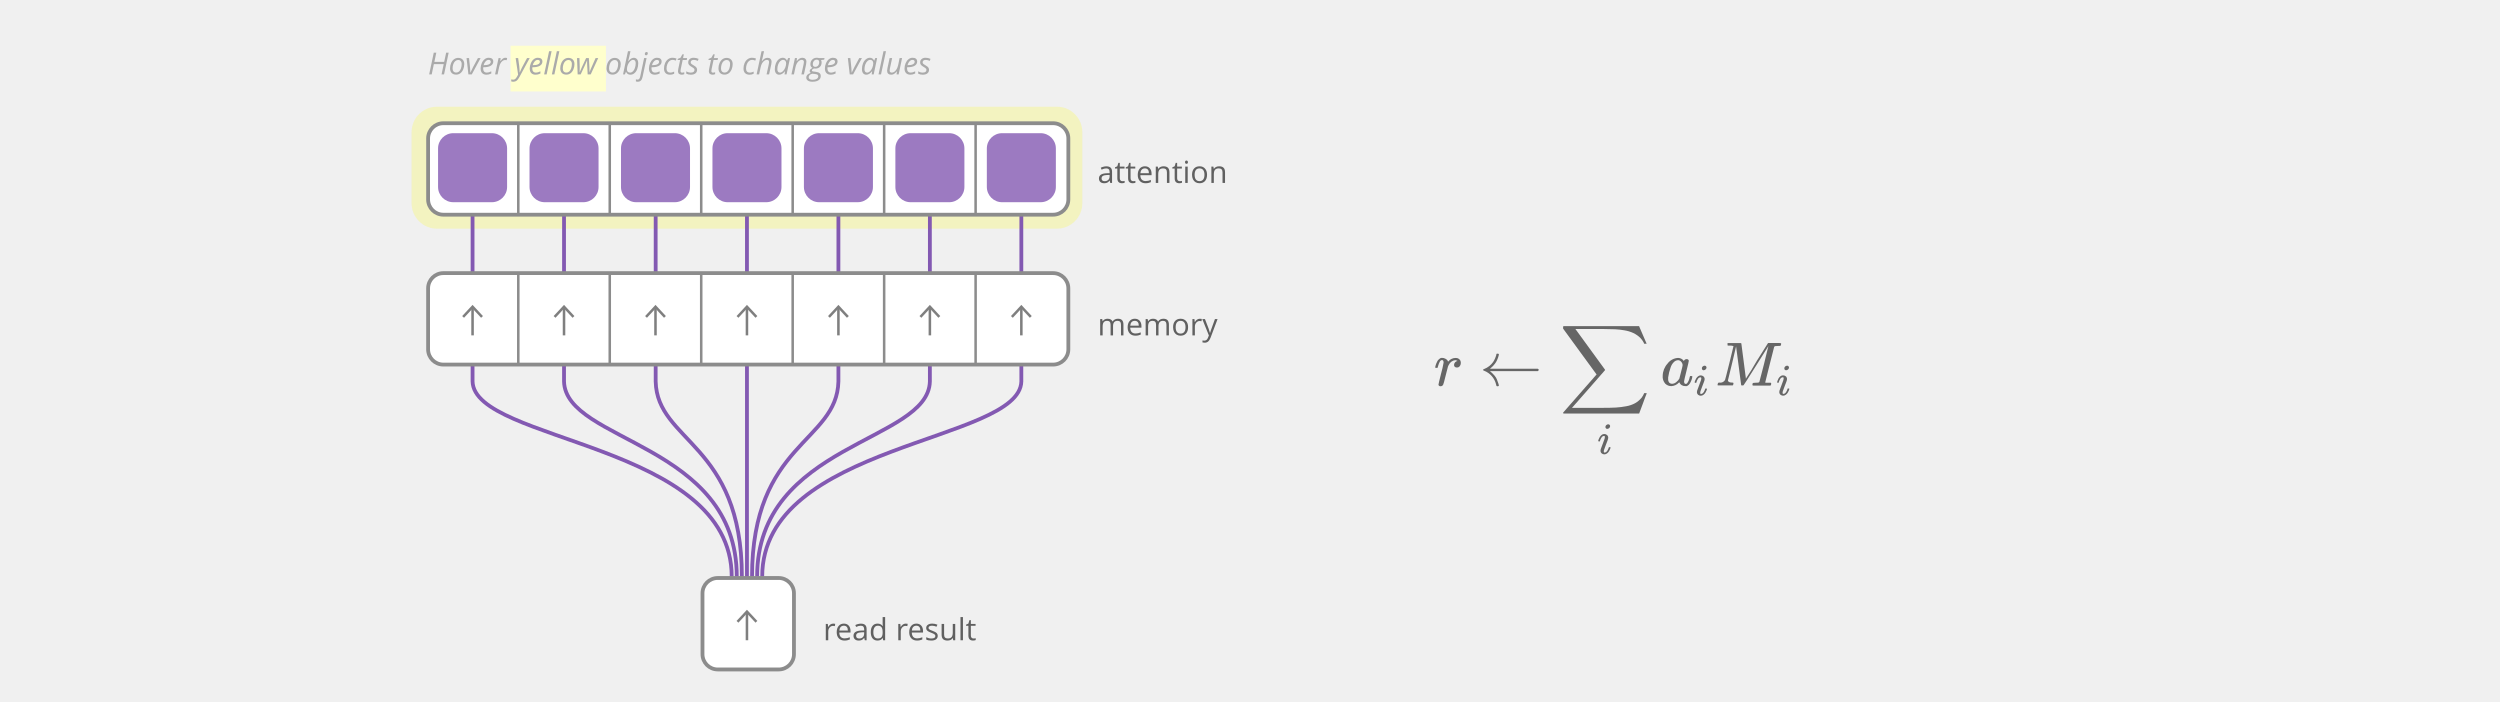
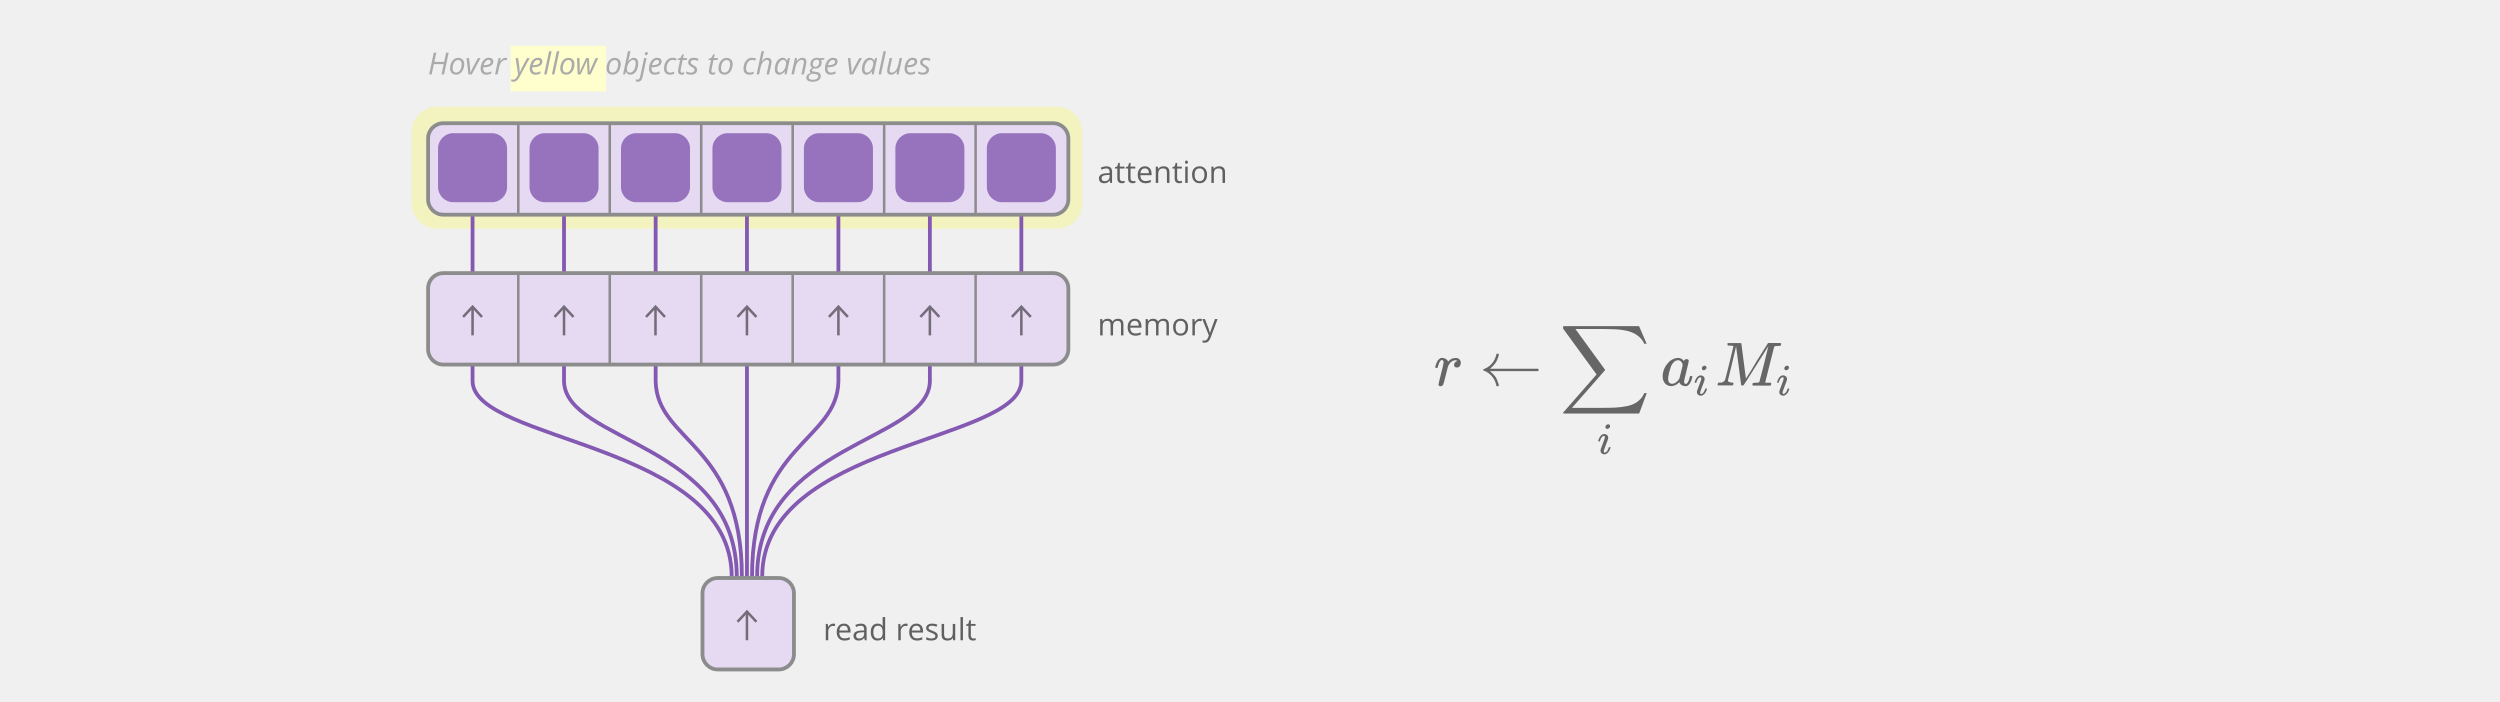
<svg xmlns="http://www.w3.org/2000/svg" xmlns:xlink="http://www.w3.org/1999/xlink" id="background" width="984" height="276" viewBox="0 0 984 276">
  <defs>
    <symbol id="array-7" data-name="array-7" viewBox="0 0 253.5 37.5">
-       <rect x="0.75" y="0.75" width="252" height="36" rx="6" ry="6" fill="#fff" stroke="#8c8c8c" stroke-miterlimit="10" stroke-width="1.5" />
+       <rect x="0.75" y="0.75" width="252" height="36" rx="6" ry="6" fill="#e5daf2" stroke="#8c8c8c" stroke-miterlimit="10" stroke-width="1.5" />
      <line x1="36.25" y1="36.75" x2="36.25" y2="0.75" fill="none" stroke="#8c8c8c" stroke-miterlimit="10" />
      <line x1="72.25" y1="36.75" x2="72.25" y2="0.75" fill="none" stroke="#8c8c8c" stroke-miterlimit="10" />
      <line x1="108.25" y1="36.75" x2="108.25" y2="0.75" fill="none" stroke="#8c8c8c" stroke-miterlimit="10" />
      <line x1="144.25" y1="36.75" x2="144.25" y2="0.75" fill="none" stroke="#8c8c8c" stroke-miterlimit="10" />
      <line x1="180.25" y1="36.75" x2="180.25" y2="0.75" fill="none" stroke="#8c8c8c" stroke-miterlimit="10" />
      <line x1="216.25" y1="36.75" x2="216.25" y2="0.75" fill="none" stroke="#8c8c8c" stroke-miterlimit="10" />
    </symbol>
    <symbol id="array-1" data-name="array-1" viewBox="0 0 37.5 37.5">
-       <rect x="0.75" y="0.75" width="36" height="36" rx="6" ry="6" fill="#fff" stroke="#8c8c8c" stroke-miterlimit="10" stroke-width="1.5" />
+       <rect x="0.75" y="0.75" width="36" height="36" rx="6" ry="6" fill="#e5daf2" stroke="#8c8c8c" stroke-miterlimit="10" stroke-width="1.5" />
    </symbol>
    <symbol id="array-vector" data-name="array-vector" viewBox="0 0 36 36">
-       <rect width="36" height="36" fill="#0080f7" opacity="0" />
+       <rect width="36" height="36" fill="#d8c2f2" opacity="0" />
      <g opacity="0.5">
        <g>
          <line x1="18" y1="24" x2="18" y2="13.08" fill="none" stroke="#000" stroke-miterlimit="10" />
          <polygon points="22.09 16.4 21.36 17.08 18 13.47 14.64 17.08 13.91 16.4 18 12 22.09 16.4" />
        </g>
      </g>
    </symbol>
    <symbol id="array-positive-value" data-name="array-positive-value" viewBox="0 0 36 36">
      <rect width="36" height="36" fill="#0080f7" opacity="0" />
      <rect x="4.42" y="4.42" width="27.17" height="27.17" rx="6" ry="6" fill="#8359b2" opacity="0.8" />
    </symbol>
  </defs>
  <g id="_Group_" data-name="&lt;Group&gt;" opacity="0.2">
    <rect x="162" y="42" width="264" height="48" rx="10" ry="10" opacity="0.04" />
    <rect x="162" y="42" width="264" height="48" rx="10" ry="10" fill="#ff0" />
  </g>
  <g id="paths">
    <path id="edge0" d="M186,84v66.12c0.56,24,102,24.22,102,76.88" fill="none" stroke="#8359b2" stroke-miterlimit="10" stroke-width="1.5" />
    <path id="edge1" d="M222,84v66.12c0.56,24,68,24.22,68,76.88" fill="none" stroke="#8359b2" stroke-miterlimit="10" stroke-width="1.5" />
    <path id="edge2" d="M258.07,84v66.12c0.56,24,33.93,24.22,33.93,76.88" fill="none" stroke="#8359b2" stroke-miterlimit="10" stroke-width="1.5" />
    <path id="edge3" d="M294,84V228" fill="none" stroke="#8359b2" stroke-miterlimit="10" stroke-width="1.5" />
    <path id="edge4" d="M330,84v66.12c-0.56,24-34,24.22-34,76.88" fill="none" stroke="#8359b2" stroke-miterlimit="10" stroke-width="1.5" />
    <path id="edge5" d="M366,84v66.12c-0.56,24-68,24.22-68,76.88" fill="none" stroke="#8359b2" stroke-miterlimit="10" stroke-width="1.5" />
    <path id="edge6" d="M402,84v66.12c-0.56,24-102,24.22-102,76.88" fill="none" stroke="#8359b2" stroke-miterlimit="10" stroke-width="1.5" />
  </g>
  <rect x="200.95" y="18" width="37.55" height="18" fill="#ffffcd" />
  <use id="array-7-3" data-name="array-7" width="253.5" height="37.5" transform="translate(167.75 47.75)" xlink:href="#array-7" />
  <use id="array-7-6" data-name="array-7" width="253.5" height="37.5" transform="translate(167.75 106.75)" xlink:href="#array-7" />
  <use id="array-1-3" data-name="array-1" width="37.5" height="37.5" transform="translate(275.75 226.75)" xlink:href="#array-1" />
  <g opacity="0.6">
    <text transform="translate(432 72)" font-size="12" font-family="Open Sans">attention</text>
  </g>
  <text transform="translate(168.42 29.28)" font-size="12" fill="#aaa" font-family="Open Sans" font-style="italic">Hover yellow objects to change values</text>
  <g opacity="0.6">
    <text transform="translate(432 132)" font-size="12" font-family="Open Sans">memory</text>
  </g>
  <g opacity="0.6">
    <text transform="translate(324 252)" font-size="12" font-family="Open Sans">read result</text>
  </g>
  <use id="read-result" width="36" height="36" transform="translate(276 228)" xlink:href="#array-vector" />
  <g id="attention">
    <use id="array-positive-value-3" data-name="array-positive-value" width="36" height="36" transform="translate(168 48)" xlink:href="#array-positive-value" />
    <use width="36" height="36" transform="translate(204 48)" xlink:href="#array-positive-value" />
    <use width="36" height="36" transform="translate(240 48)" xlink:href="#array-positive-value" />
    <use width="36" height="36" transform="translate(276 48)" xlink:href="#array-positive-value" />
    <use width="36" height="36" transform="translate(312 48)" xlink:href="#array-positive-value" />
    <use width="36" height="36" transform="translate(348 48)" xlink:href="#array-positive-value" />
    <use width="36" height="36" transform="translate(384 48)" xlink:href="#array-positive-value" />
  </g>
  <g id="memory">
    <use width="36" height="36" transform="translate(168 108)" xlink:href="#array-vector" />
    <use width="36" height="36" transform="translate(204 108)" xlink:href="#array-vector" />
    <use width="36" height="36" transform="translate(240 108)" xlink:href="#array-vector" />
    <use width="36" height="36" transform="translate(276 108)" xlink:href="#array-vector" />
    <use width="36" height="36" transform="translate(312 108)" xlink:href="#array-vector" />
    <use width="36" height="36" transform="translate(348 108)" xlink:href="#array-vector" />
    <use id="array-vector-17" data-name="array-vector" width="36" height="36" transform="translate(384 108)" xlink:href="#array-vector" />
  </g>
  <path d="M564.91,144.67a1.71,1.71,0,0,0,0-.2l0.12-.54a4.64,4.64,0,0,1,.25-0.76q0.15-.35.37-0.81a2.63,2.63,0,0,1,.49-0.74,5.53,5.53,0,0,1,.64-0.54,1.12,1.12,0,0,1,.81-0.22,2.59,2.59,0,0,1,1.26.3,3,3,0,0,1,.76.54,1.06,1.06,0,0,1,.27.49,0.26,0.26,0,0,0,.07.15,0.87,0.87,0,0,0,.2-0.17,3.63,3.63,0,0,1,2.74-1.28H573a1.93,1.93,0,0,1,1.78,1,2.34,2.34,0,0,1,.2.91,2,2,0,0,1-.32,1.18,1.53,1.53,0,0,1-.64.57,1.39,1.39,0,0,1-.62.1,1.12,1.12,0,0,1-.79-0.27,0.92,0.92,0,0,1-.3-0.72,1.6,1.6,0,0,1,1.38-1.58,1.88,1.88,0,0,0-.89-0.32,3.18,3.18,0,0,0-2.54,1.83,3.28,3.28,0,0,0-.37.81q-0.12.42-.84,3.28-0.84,3.45-1,3.68a1.1,1.1,0,0,1-1.06.67,0.84,0.84,0,0,1-.52-0.15,0.89,0.89,0,0,1-.27-0.3,0.37,0.37,0,0,1,0-.25q0-.32,1-4.24a42.9,42.9,0,0,0,1-4.37q0-1-.64-1a1.06,1.06,0,0,0-.89.69,7.17,7.17,0,0,0-.59,1.5,7,7,0,0,1-.27.89,0.82,0.82,0,0,1-.39,0h-0.35A0.41,0.41,0,0,1,564.91,144.67Z" fill="#666" />
  <path d="M605.64,145.32v0.27a0.61,0.61,0,0,1-.37.49H586.43l0.42,0.35a6.74,6.74,0,0,1,.72.67q0.35,0.37.81,0.91a5,5,0,0,1,.81,1.38q0.35,0.84.64,1.75a2.77,2.77,0,0,1,.12.62q0,0.27-.49.27h-0.25a0.2,0.2,0,0,1-.15-0.1,1,1,0,0,1-.12-0.22,2.39,2.39,0,0,1-.1-0.47,7.53,7.53,0,0,0-1.68-3.21,7.61,7.61,0,0,0-3-2.1,1,1,0,0,1-.44-0.27,0.29,0.29,0,0,1,.1-0.25,1.64,1.64,0,0,1,.35-0.17,7.58,7.58,0,0,0,2.1-1.23,7.32,7.32,0,0,0,1.41-1.5,8.49,8.49,0,0,0,.79-1.46,12.1,12.1,0,0,0,.42-1.13l0.07-.42a1.82,1.82,0,0,1,.07-0.2,0.27,0.27,0,0,1,.12-0.1,0.76,0.76,0,0,1,.32,0q0.49,0,.49.27a2.77,2.77,0,0,1-.12.62,10.39,10.39,0,0,1-.62,1.7,7.12,7.12,0,0,1-.79,1.33q-0.42.54-.76,0.91a7.36,7.36,0,0,1-.74.69l-0.49.42h18.85a0.61,0.61,0,0,1,.37.49v-0.27Z" fill="#666" />
  <path d="M615.36,128.37s5,0,14.93,0h14.85l1.43,3.33q1.46,3.4,1.55,3.6h-1L647,134.9a8.34,8.34,0,0,0-1.38-1.92,10.35,10.35,0,0,0-2.74-1.9,13.51,13.51,0,0,0-3.48-1.06,28.7,28.7,0,0,0-3.73-.42q-1.75-.07-4.51-0.1H620.08l0.2,0.27q11.42,15.62,11.47,15.76a0.22,0.22,0,0,1,0,.15l-6.51,7.45-6.51,7.4s1.74,0,5.21,0h3.48q2.2,0,3.16,0,3.36,0,5.43-.12a31.69,31.69,0,0,0,4.12-.52,11.36,11.36,0,0,0,3.48-1.21,9.25,9.25,0,0,0,2.54-2.15,7.82,7.82,0,0,0,1-1.78h1s-0.06.19-.17,0.52-0.32.86-.62,1.6-0.55,1.43-.76,2.07l-1.43,3.82-14.83,0q-14.85,0-14.93,0a0.21,0.21,0,0,1-.15-0.22,0.38,0.38,0,0,1,0-.15l13.15-15s-0.27-.39-0.81-1.11-1.41-1.91-2.59-3.55-2.25-3.11-3.21-4.39l-6.56-9,0-.37A0.8,0.8,0,0,1,615.36,128.37Z" fill="#666" />
  <path d="M629.05,173.52a1.91,1.91,0,0,1,.16-0.54,8.37,8.37,0,0,1,.42-0.89,2.88,2.88,0,0,1,.77-0.89,1.58,1.58,0,0,1,1-.38,1.65,1.65,0,0,1,1.13.4,1.42,1.42,0,0,1,.47,1.08,3.38,3.38,0,0,1-.24,1q-0.24.68-.7,1.83t-0.73,2a2.86,2.86,0,0,0-.09.56q0,0.44.3,0.44a1.15,1.15,0,0,0,.33-0.05,1.19,1.19,0,0,0,.4-0.24,2.36,2.36,0,0,0,.47-0.61,5.07,5.07,0,0,0,.44-1,0.72,0.72,0,0,1,.09-0.24,0.64,0.64,0,0,1,.3,0q0.35,0,.35.17a1.91,1.91,0,0,1-.16.54,6.87,6.87,0,0,1-.44.89,2.91,2.91,0,0,1-.79.87,1.76,1.76,0,0,1-1.08.38,1.64,1.64,0,0,1-1-.37,1.37,1.37,0,0,1-.49-1.12,1.75,1.75,0,0,1,.09-0.56q0.09-.26.75-2t0.77-2.11a2.89,2.89,0,0,0,.12-0.68q0-.42-0.3-0.42h0a1.22,1.22,0,0,0-1,.58,4.06,4.06,0,0,0-.66,1.47l0,0.05a0.13,0.13,0,0,0,0,.05,0,0,0,0,1,0,0l-0.05,0h-0.45A0.29,0.29,0,0,1,629.05,173.52Zm2.84-5.46a1,1,0,0,1,.33-0.73A1.15,1.15,0,0,1,633,167a0.71,0.71,0,0,1,.52.21,0.77,0.77,0,0,1,.23.52,1,1,0,0,1-.35.73,1.17,1.17,0,0,1-.77.35,0.79,0.79,0,0,1-.49-0.17A0.72,0.72,0,0,1,631.9,168.06Z" fill="#666" />
  <path d="M662.29,143.66a2.23,2.23,0,0,0-.12-0.54,2.35,2.35,0,0,0-.57-0.86,1.58,1.58,0,0,0-1.13-.49,2.37,2.37,0,0,0-1.65.76,5.16,5.16,0,0,0-1.23,2,19.7,19.7,0,0,0-1,4v0.27a1.32,1.32,0,0,1,0,.3,2.07,2.07,0,0,0,.44,1.53,1.59,1.59,0,0,0,1.06.44,2.79,2.79,0,0,0,1.85-.81A4.15,4.15,0,0,0,661,149q0-.1.67-2.64T662.29,143.66Zm-7.85,4.22a7.29,7.29,0,0,1,1.88-4.74,5.52,5.52,0,0,1,4.22-2.27,2.8,2.8,0,0,1,2.22,1.21,1.23,1.23,0,0,1,1.13-.74,0.88,0.88,0,0,1,.57.2,0.61,0.61,0,0,1,.25.49q0,0.32-.91,3.95t-0.94,4.1a1.32,1.32,0,0,0,.17.81,0.72,0.72,0,0,0,.52.22,1.07,1.07,0,0,0,.49-0.22,5.59,5.59,0,0,0,1-2.37,0.92,0.92,0,0,1,.25-0.52,0.72,0.72,0,0,1,.25,0h0.1q0.47,0,.47.22a3.91,3.91,0,0,1-.12.67,7.74,7.74,0,0,1-.49,1.33,4.2,4.2,0,0,1-.79,1.23,2.44,2.44,0,0,1-.79.52,2.63,2.63,0,0,1-.59,0,2.52,2.52,0,0,1-1.41-.37,1.89,1.89,0,0,1-.74-0.76L661,150.5s0,0-.1,0l-0.1.1a4.33,4.33,0,0,1-3,1.38,3.37,3.37,0,0,1-2.39-1A4.16,4.16,0,0,1,654.44,147.88Z" fill="#666" />
  <path d="M667,150.45a1.91,1.91,0,0,1,.16-0.54,8.37,8.37,0,0,1,.42-0.89,2.88,2.88,0,0,1,.77-0.89,1.58,1.58,0,0,1,1-.38,1.65,1.65,0,0,1,1.13.4,1.42,1.42,0,0,1,.47,1.08,3.38,3.38,0,0,1-.24,1q-0.24.68-.7,1.83t-0.73,2a2.86,2.86,0,0,0-.09.56q0,0.44.3,0.44a1.15,1.15,0,0,0,.33-0.05,1.19,1.19,0,0,0,.4-0.24,2.36,2.36,0,0,0,.47-0.61,5.07,5.07,0,0,0,.44-1,0.72,0.72,0,0,1,.09-0.24,0.64,0.64,0,0,1,.3,0q0.35,0,.35.17a1.91,1.91,0,0,1-.16.54,6.87,6.87,0,0,1-.44.89,2.91,2.91,0,0,1-.79.87,1.76,1.76,0,0,1-1.08.38,1.64,1.64,0,0,1-1-.37,1.37,1.37,0,0,1-.49-1.12,1.75,1.75,0,0,1,.09-0.56q0.09-.26.75-2t0.77-2.11a2.89,2.89,0,0,0,.12-0.68q0-.42-0.3-0.42h0a1.22,1.22,0,0,0-1,.58,4.06,4.06,0,0,0-.66,1.47l0,0.05a0.13,0.13,0,0,0,0,.05,0,0,0,0,1,0,0l-0.05,0h-0.45A0.29,0.29,0,0,1,667,150.45Zm2.84-5.46a1,1,0,0,1,.33-0.73,1.15,1.15,0,0,1,.77-0.33,0.71,0.71,0,0,1,.52.21,0.77,0.77,0,0,1,.23.52,1,1,0,0,1-.35.73,1.17,1.17,0,0,1-.77.35,0.79,0.79,0,0,1-.49-0.17A0.72,0.72,0,0,1,669.89,145Z" fill="#666" />
  <path d="M682.3,136.24a2.69,2.69,0,0,0-1.41-.2,7.1,7.1,0,0,1-.76,0,0.21,0.21,0,0,1-.17-0.25s0-.11,0-0.27l0-.17a0.74,0.74,0,0,0,0-.12,0.43,0.43,0,0,1,0-.12q0-.1,0-0.07s0,0,.1,0a0.13,0.13,0,0,1,.12,0,0.35,0.35,0,0,0,.2,0l0.3,0h0.74l1.11,0H685a0.49,0.49,0,0,1,.39.12q0,0.1.91,7l0.89,6.88,0.57-.91q0.59-.89,1.58-2.47L691.5,142q4.32-6.88,4.37-6.93l0.07-.07L696,135l0.15,0h3.36a6,6,0,0,0,.72,0q0.84,0,.84.27a2,2,0,0,1-.07.42q-0.07.3-.07,0.32a1.46,1.46,0,0,1-.91.15,11,11,0,0,0-1.26.07,0.71,0.71,0,0,0-.44.27q-0.07.12-1.78,7t-1.73,6.93a0.2,0.2,0,0,0,0,.12l0.17,0.1a0.79,0.79,0,0,0,.42,0,4,4,0,0,1,.81,0H697a0.89,0.89,0,0,1,.15.27,1.63,1.63,0,0,1-.17.74,0.54,0.54,0,0,1-.39.12l-1,0q-0.89,0-2.27,0h-2.27a7.28,7.28,0,0,0-.86,0q-0.42,0-.42-0.25s0-.15,0-0.35a0.77,0.77,0,0,1,.2-0.44,2,2,0,0,1,.57-0.07q0.67,0,1.48-.07a0.66,0.66,0,0,0,.47-0.3q0-.1.94-3.6t1.75-7l0.86-3.48-4.79,7.62q-4.84,7.7-5,7.82l-0.1,0a0.8,0.8,0,0,1-.39.07,0.44,0.44,0,0,1-.44-0.17q0-.1-1-7.65l-1-7.57L681.75,143q-1.65,6.56-1.65,6.78,0.15,0.81,1.78.81h0.25a0.48,0.48,0,0,1,.17.22,1.15,1.15,0,0,1-.07.44,0.77,0.77,0,0,1-.2.44,1.17,1.17,0,0,1-.27,0h-0.3l-0.84,0q-0.59,0-1.58,0l-1.53,0-0.91,0a1.33,1.33,0,0,1-.47,0,0.22,0.22,0,0,1-.1-0.22,2.62,2.62,0,0,1,.07-0.35,1.5,1.5,0,0,1,.12-0.37,0.58,0.58,0,0,1,.54-0.15,2.18,2.18,0,0,0,2.2-1q0.1-.15,1.7-6.61T682.3,136.24Z" fill="#666" />
  <path d="M699.46,150.45a1.91,1.91,0,0,1,.16-0.54A8.39,8.39,0,0,1,700,149a2.88,2.88,0,0,1,.77-0.89,1.58,1.58,0,0,1,1-.38,1.65,1.65,0,0,1,1.13.4,1.42,1.42,0,0,1,.47,1.08,3.38,3.38,0,0,1-.24,1q-0.24.68-.7,1.83t-0.73,2a2.86,2.86,0,0,0-.09.56q0,0.44.3,0.44a1.15,1.15,0,0,0,.33-0.05,1.19,1.19,0,0,0,.4-0.24,2.36,2.36,0,0,0,.47-0.61,5.06,5.06,0,0,0,.44-1,0.72,0.72,0,0,1,.09-0.24,0.64,0.64,0,0,1,.3,0q0.35,0,.35.17a1.91,1.91,0,0,1-.16.54,6.87,6.87,0,0,1-.44.89,2.91,2.91,0,0,1-.79.87,1.76,1.76,0,0,1-1.08.38,1.64,1.64,0,0,1-1-.37,1.37,1.37,0,0,1-.49-1.12,1.75,1.75,0,0,1,.09-0.56q0.09-.26.75-2t0.77-2.11a2.89,2.89,0,0,0,.12-0.68q0-.42-0.3-0.42h0a1.22,1.22,0,0,0-1,.58,4.06,4.06,0,0,0-.66,1.47l0,0.05a0.13,0.13,0,0,0,0,.05,0,0,0,0,1,0,0l-0.05,0h-0.45A0.29,0.29,0,0,1,699.46,150.45Zm2.84-5.46a1,1,0,0,1,.33-0.73,1.15,1.15,0,0,1,.77-0.33,0.71,0.71,0,0,1,.52.21,0.77,0.77,0,0,1,.23.52,1,1,0,0,1-.35.73,1.17,1.17,0,0,1-.77.35,0.79,0.79,0,0,1-.49-0.17A0.72,0.72,0,0,1,702.31,145Z" fill="#666" />
</svg>
